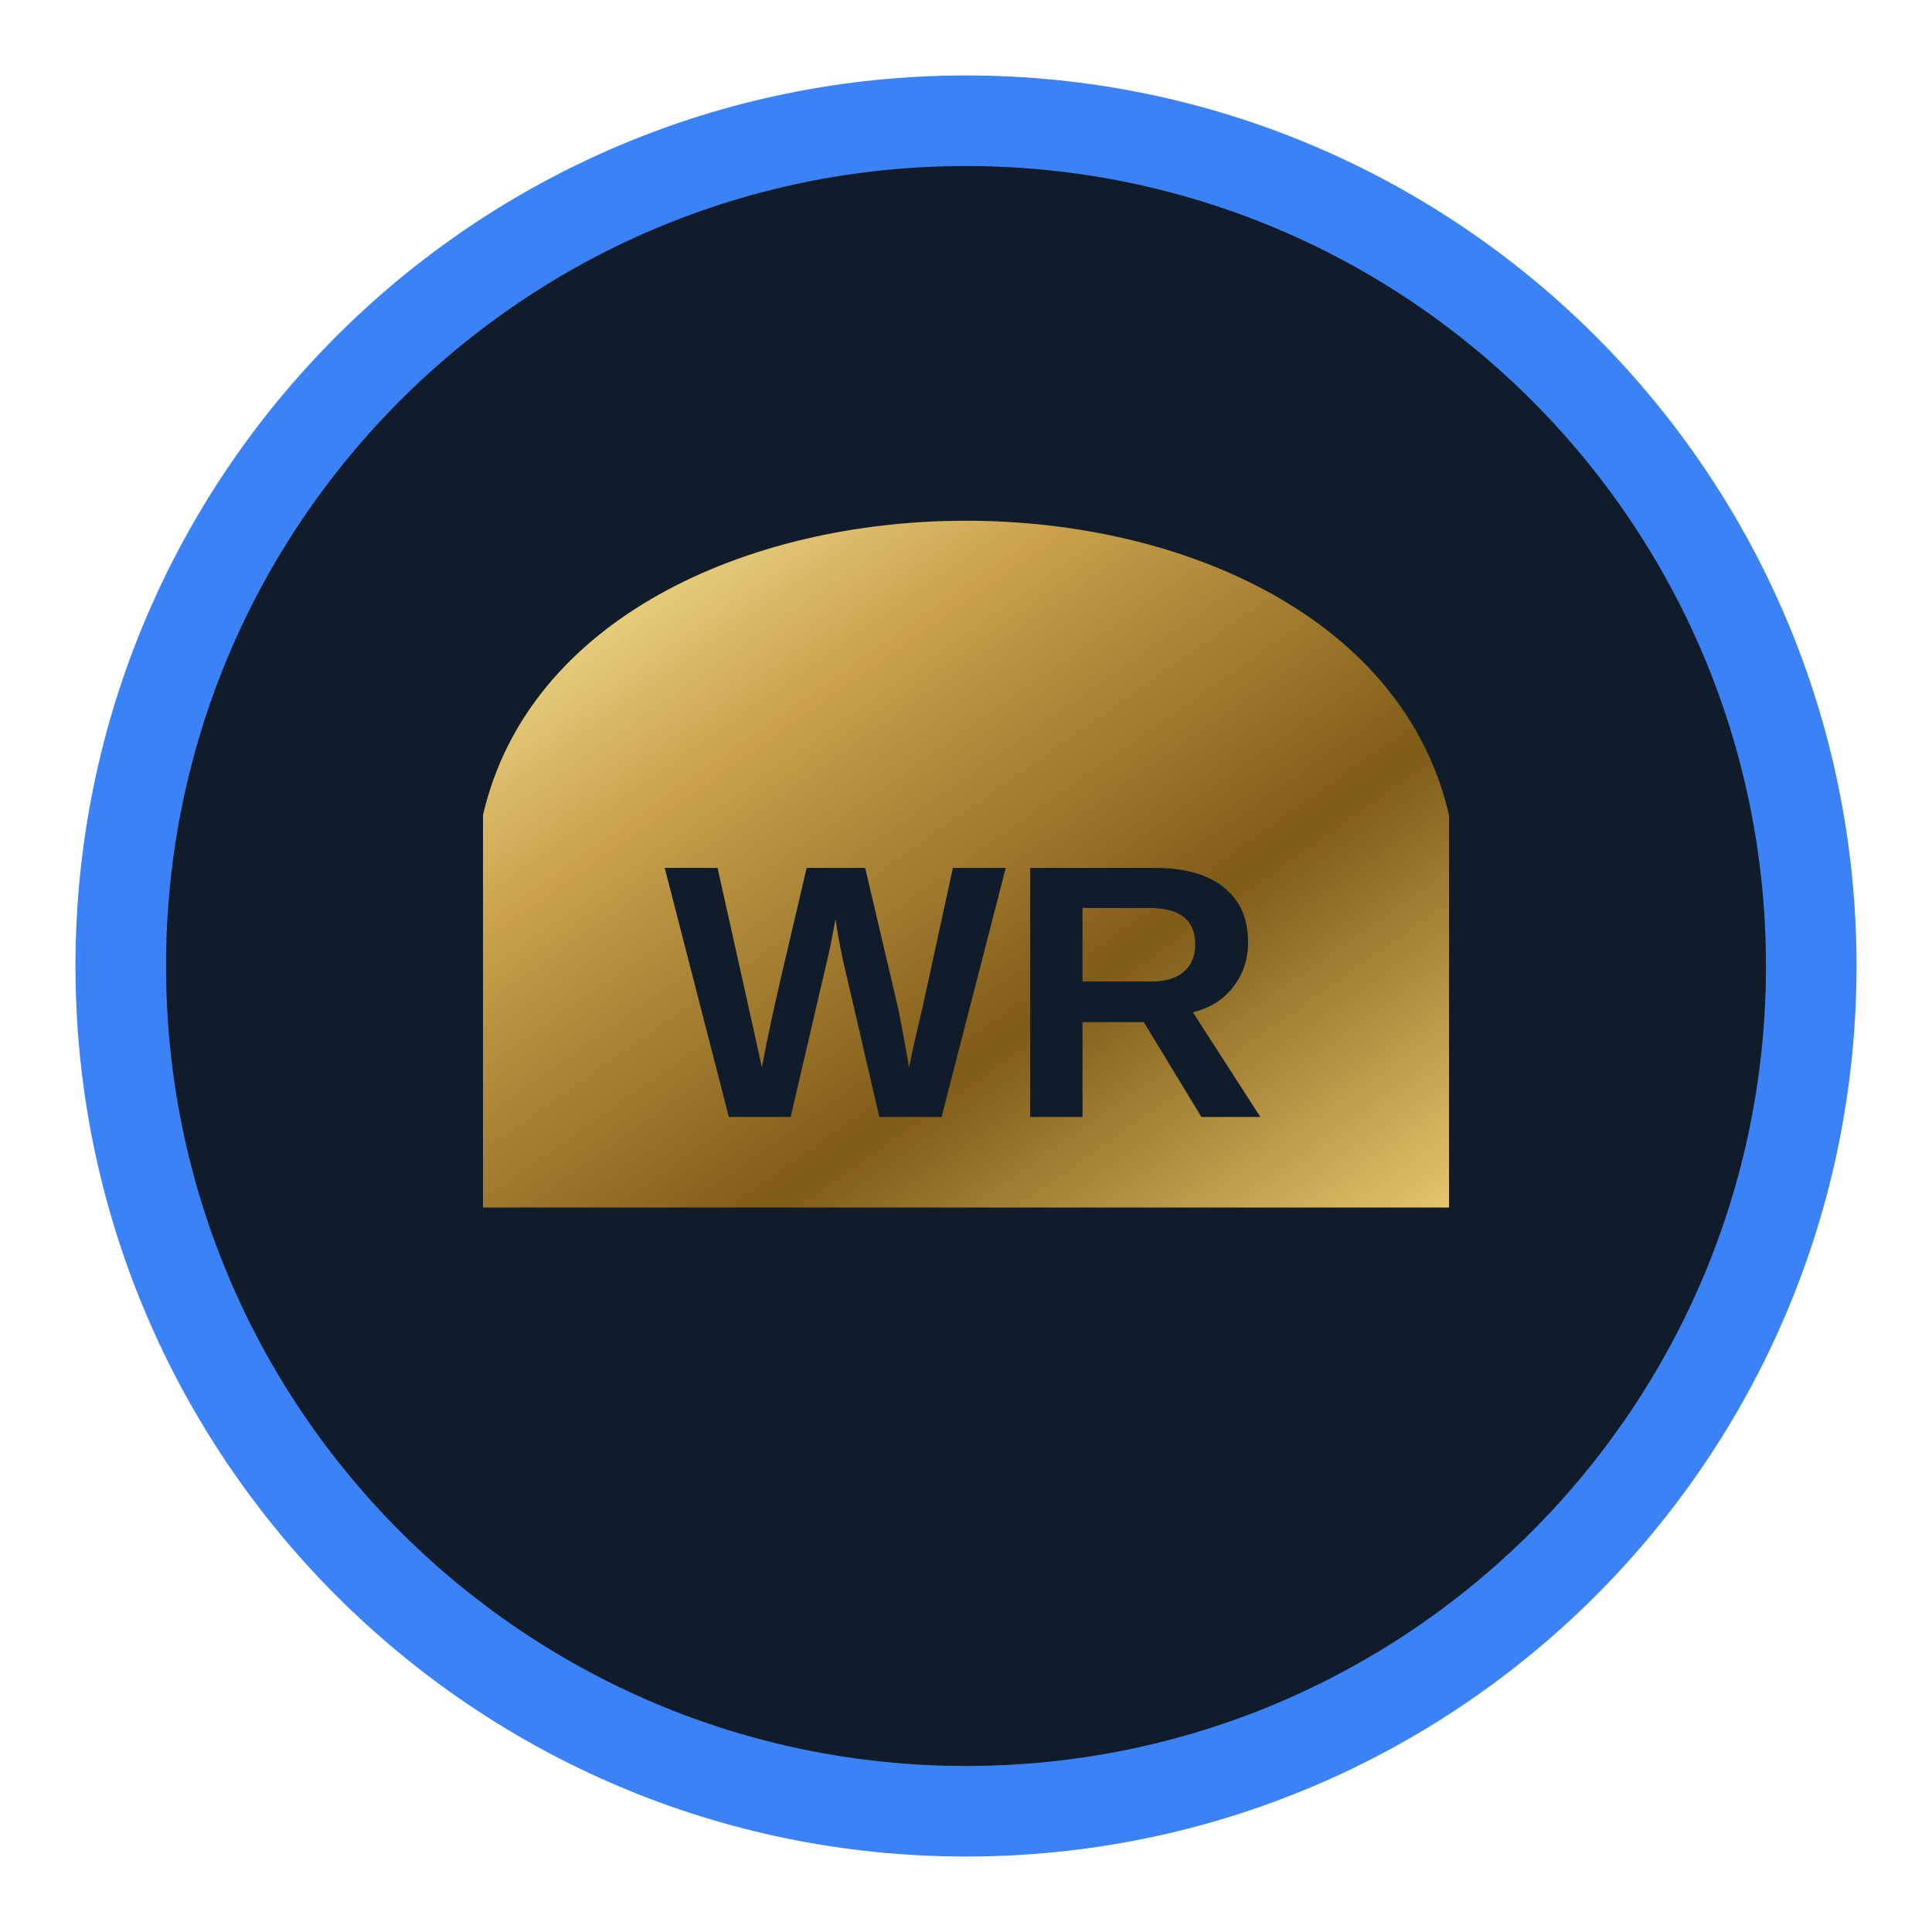
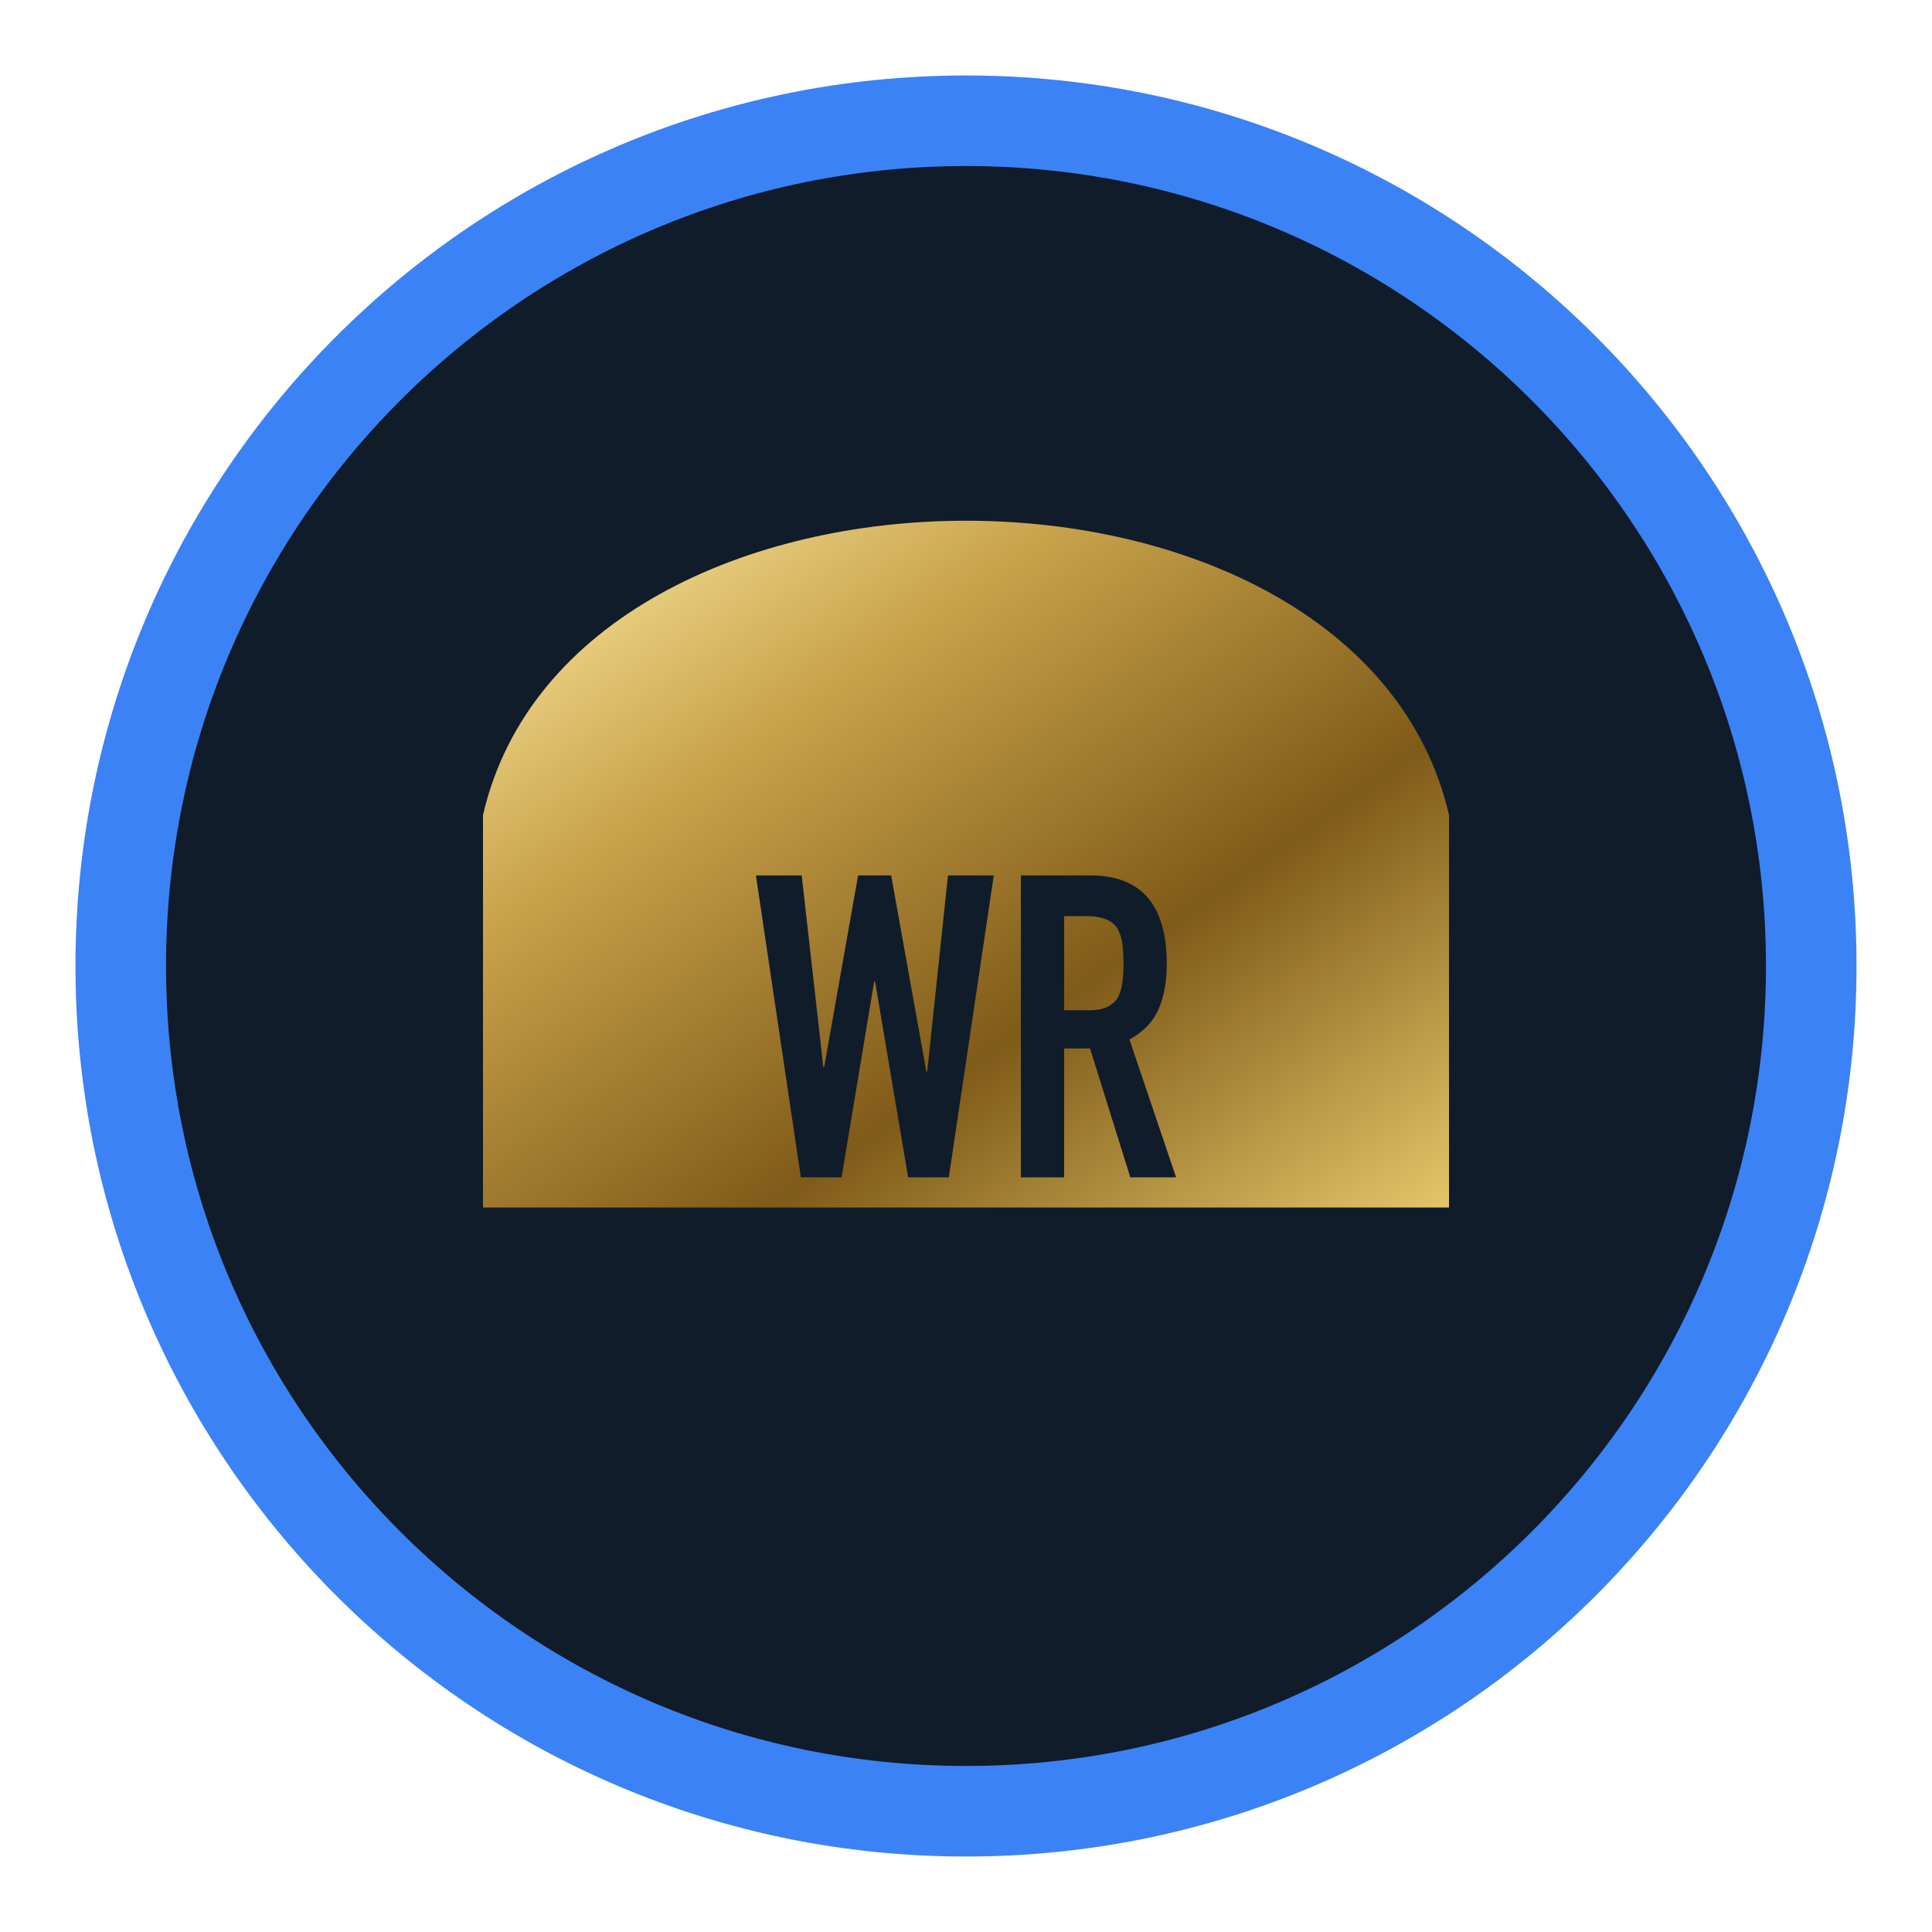
<svg xmlns="http://www.w3.org/2000/svg" viewBox="0 0 64 64" role="img">
  <defs>
-     <linearGradient id="brass" x1="0" y1="0" x2="1" y2="1">
+     <linearGradient id="position-wr-brass" x1="0" y1="0" x2="1" y2="1">
      <stop stop-color="#fff0a8" />
      <stop offset=".3" stop-color="#c9a24b" />
      <stop offset=".65" stop-color="#7f5b18" />
      <stop offset="1" stop-color="#e5c66a" />
    </linearGradient>
-     <filter id="shadow">
-       <feDropShadow dx="0" dy="2" stdDeviation="2" flood-opacity=".55" />
-     </filter>
  </defs>
  <circle cx="32" cy="32" r="28" fill="#101c2a" stroke="#3B82F6" stroke-width="3" />
-   <path d="M16 27c3-13 29-13 32 0v13H16z" fill="url(#brass)" />
-   <text x="32" y="37" text-anchor="middle" fill="#101c2a" font-size="12" font-weight="800" font-family="Arial,sans-serif">WR</text>
+   <path d="M16 27c3-13 29-13 32 0v13H16z" fill="url(#position-wr-brass)" />
+   <path d="M57.7 71.2L47.1 0L37.5 0L29.7 46.2L29.5 46.2L21.8 0L12.2 0L1.6 71.2L12.4 71.2L17.5 26L17.7 26L25.7 71.2L33.5 71.2L41.8 24.9L42 24.9L46.9 71.2ZM74.3 61.6L74.3 39.4L80.1 39.4Q82.8 39.4 84.4 40.15Q86 40.9 86.9 42.3Q87.7 43.7 88 45.75Q88.3 47.8 88.3 50.5Q88.3 53.2 88 55.25Q87.7 57.3 86.8 58.8Q84.9 61.6 79.6 61.6ZM64.1 0L64.1 71.2L80.5 71.2Q98.5 71.2 98.5 50.3Q98.5 44 96.55 39.6Q94.6 35.2 89.7 32.5L100.7 0L89.9 0L80.4 30.4L74.3 30.4L74.3 0Z" transform="translate(24.816 39.000) scale(0.14045 -0.14045)" fill="#101c2a" />
</svg>
